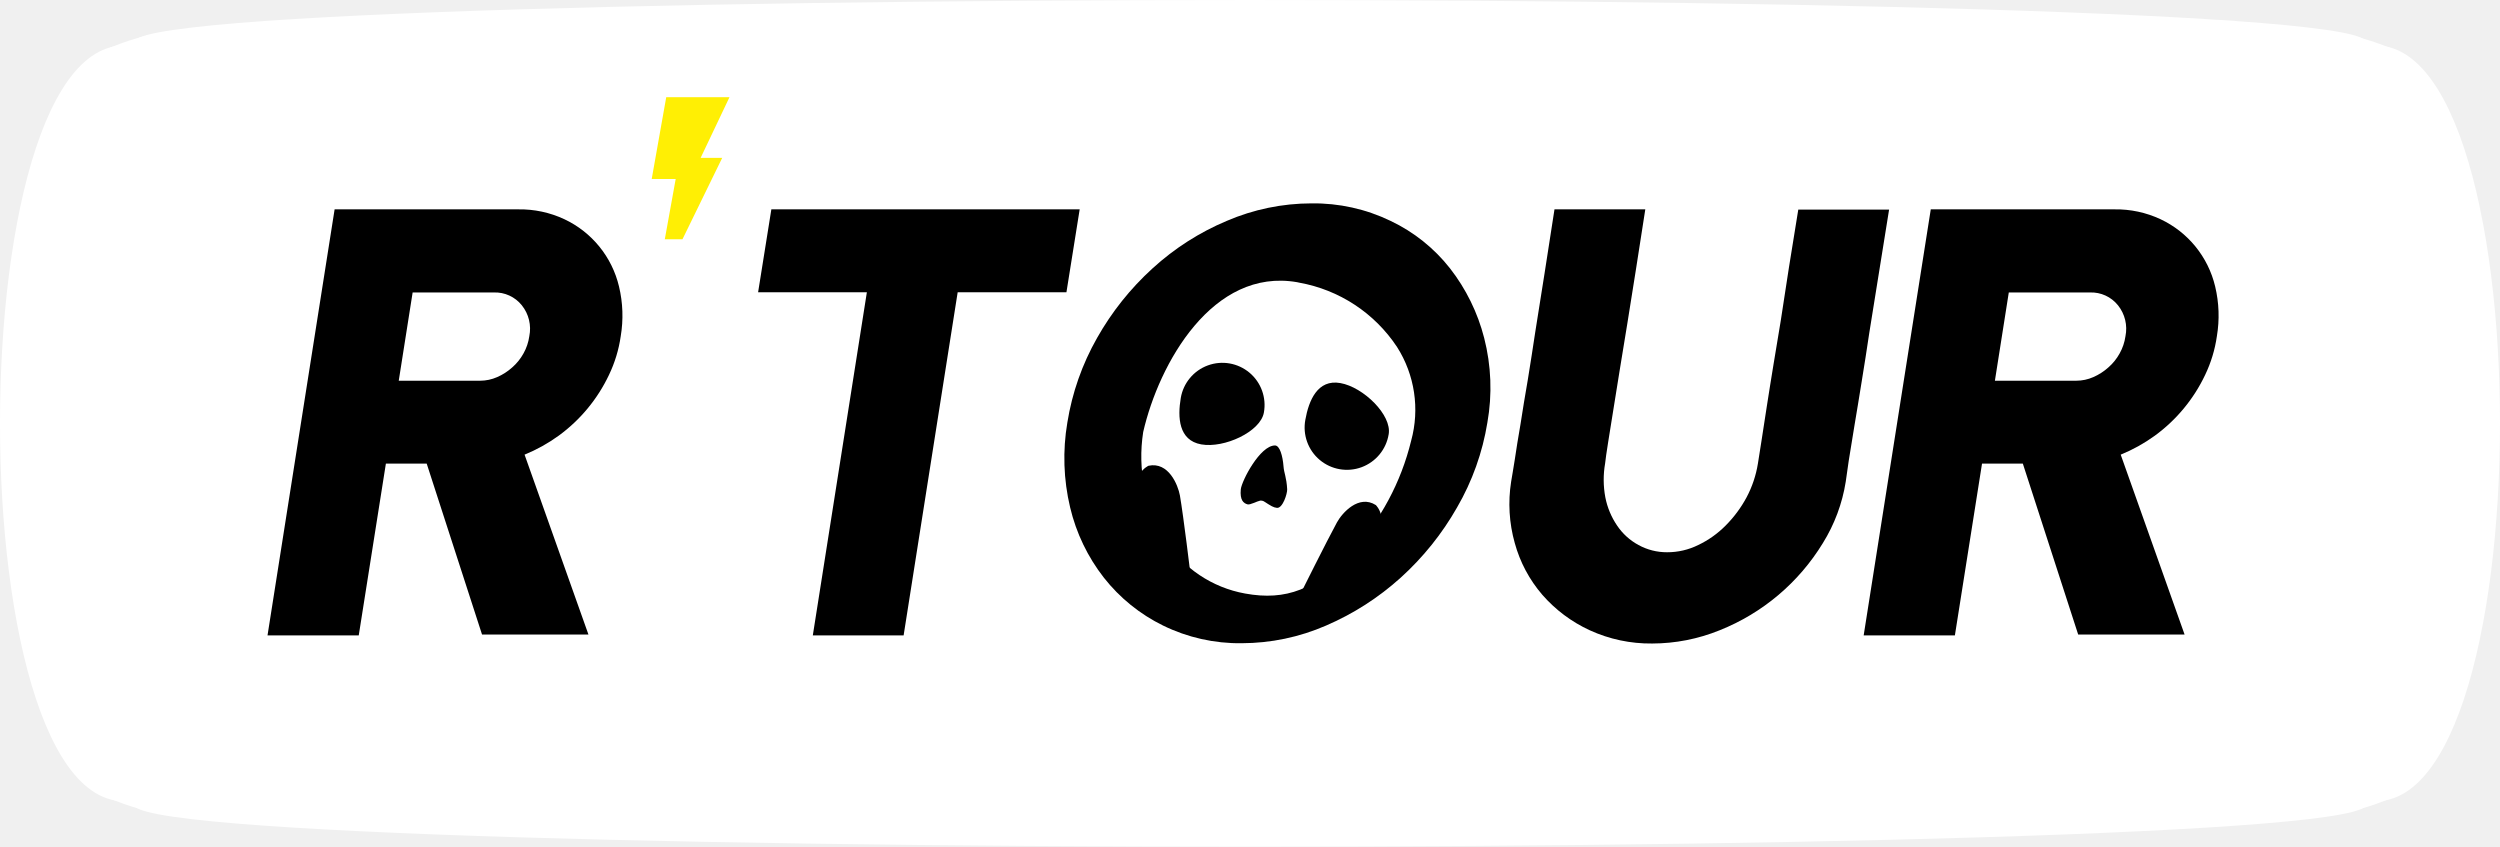
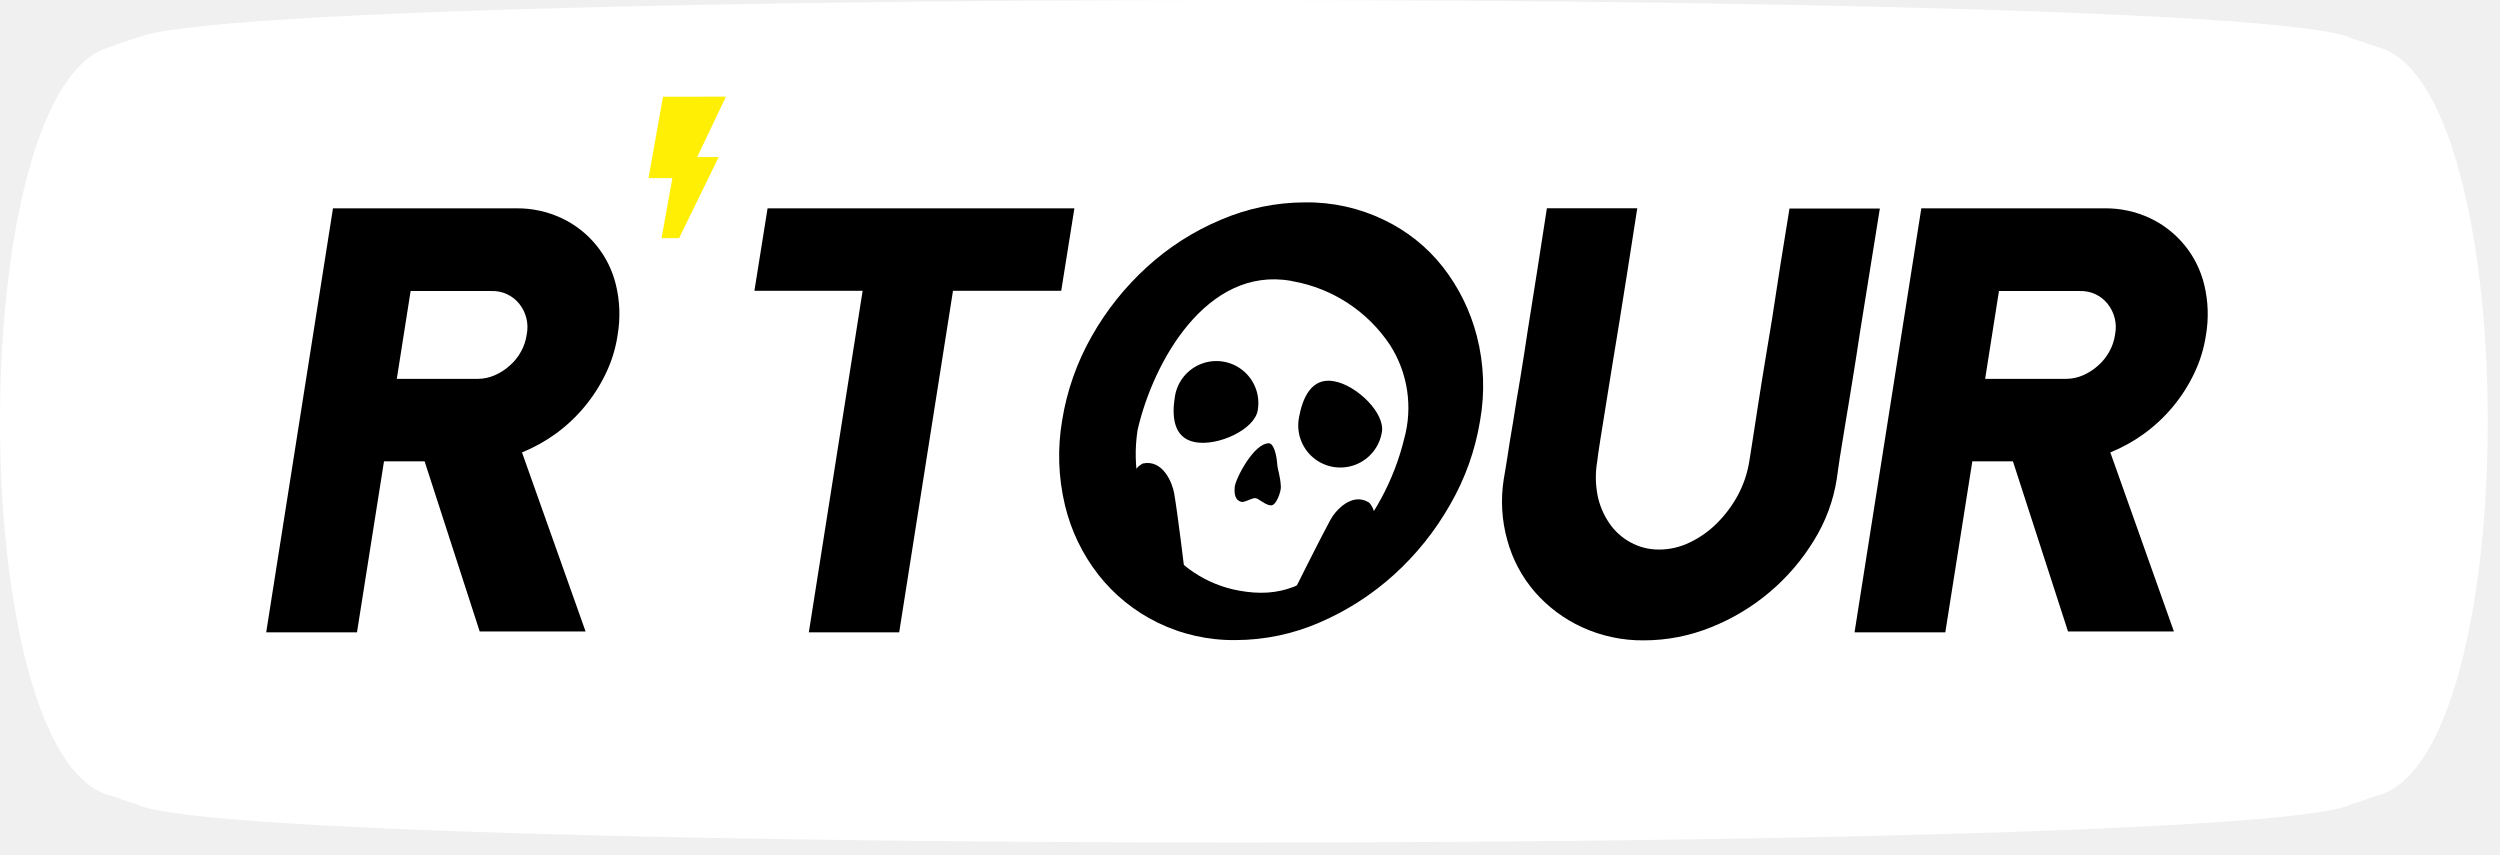
- <svg xmlns="http://www.w3.org/2000/svg" width="198.026" height="67.066" viewBox="0 0 198.026 67.066">
-   <g id="Groupe_23" data-name="Groupe 23" transform="translate(-114 -135)">
-     <g id="Groupe_3" data-name="Groupe 3" transform="translate(114 135)">
-       <g id="Groupe_2" data-name="Groupe 2" transform="translate(0 0)">
-         <g id="Groupe_1" data-name="Groupe 1">
-           <path id="Tracé_1" data-name="Tracé 1" d="M186.6,64.22c15.233,5.162-190.409,5.162-175.177,0C-3.808,69.382-3.808-.266,11.425,4.9-3.808-.266,201.834-.266,186.6,4.9,201.834-.266,201.834,69.382,186.6,64.22Z" transform="translate(0 -1.025)" fill="#fff" />
-         </g>
-         <path id="Tracé_2" data-name="Tracé 2" d="M45.3,17.893A18.781,18.781,0,0,1,50.5,16.2l-1.168,2.3Z" transform="translate(-37.633 -13.632)" fill="#fff" />
-         <path id="Tracé_3" data-name="Tracé 3" d="M46.3,368.662a19.81,19.81,0,0,0,5.365,1.693L49.99,367.9Z" transform="translate(-38.464 -305.805)" fill="#fff" />
-         <path id="Tracé_4" data-name="Tracé 4" d="M1097.365,368.662a19.811,19.811,0,0,1-5.365,1.693l1.676-2.454Z" transform="translate(-907.176 -305.805)" fill="#fff" />
-         <path id="Tracé_5" data-name="Tracé 5" d="M1098.365,17.893A19.808,19.808,0,0,0,1093,16.2l1.675,2.454Z" transform="translate(-908.007 -13.632)" fill="#fff" />
-       </g>
-     </g>
-     <g id="Groupe_10" data-name="Groupe 10" transform="translate(135.19 142.697)">
-       <path id="Tracé_6" data-name="Tracé 6" d="M900.177,109.054a10.553,10.553,0,0,1-.931,3.063,12.672,12.672,0,0,1-3.978,4.807,12.938,12.938,0,0,1-2.708,1.506l5.061,14.251h-8.429l-4.384-13.54h-3.233l-2.15,13.608H872.2L877.515,99H892.07a8.3,8.3,0,0,1,3.639.779,7.905,7.905,0,0,1,4.333,5.331A9.879,9.879,0,0,1,900.177,109.054Zm-11.137,3.52a3.352,3.352,0,0,0,1.354-.288,4.42,4.42,0,0,0,1.185-.762,4.073,4.073,0,0,0,.9-1.117,3.887,3.887,0,0,0,.457-1.354,2.97,2.97,0,0,0-.592-2.454,2.716,2.716,0,0,0-2.217-1.016h-6.432l-1.1,6.99Z" transform="translate(-745.768 -90.114)" />
-       <path id="Tracé_7" data-name="Tracé 7" d="M726.077,119.141c.068-.406.152-1.016.288-1.828.118-.812.271-1.726.423-2.742s.339-2.116.525-3.284.389-2.336.575-3.47c.406-2.691.863-5.636,1.388-8.8h7.193q-.863,5.382-1.574,9.8c-.186,1.269-.389,2.539-.592,3.791s-.389,2.42-.575,3.5c-.169,1.083-.322,2.014-.457,2.81-.118.8-.2,1.354-.237,1.659a13.077,13.077,0,0,1-1.811,4.858,16.921,16.921,0,0,1-8.175,6.906,14.266,14.266,0,0,1-5.348,1.049,11.544,11.544,0,0,1-4.942-1.049,11.183,11.183,0,0,1-3.757-2.81,10.522,10.522,0,0,1-2.183-4.1,11.393,11.393,0,0,1-.288-4.858c.068-.355.152-.931.288-1.743.119-.812.271-1.76.457-2.827.169-1.083.355-2.251.575-3.5.2-1.252.406-2.522.592-3.791.474-2.945.982-6.195,1.523-9.715h7.193q-.762,4.951-1.422,9.038c-.186,1.168-.389,2.353-.576,3.52s-.372,2.268-.525,3.267-.3,1.879-.423,2.64-.2,1.32-.237,1.659a7.548,7.548,0,0,0,.017,2.691,6.01,6.01,0,0,0,.931,2.234,4.775,4.775,0,0,0,1.693,1.54,4.654,4.654,0,0,0,2.268.575,5.513,5.513,0,0,0,2.471-.575,7.679,7.679,0,0,0,2.166-1.54,9.585,9.585,0,0,0,1.659-2.234A8.6,8.6,0,0,0,726.077,119.141Z" transform="translate(-608.023 -90.114)" />
-       <g id="Groupe_9" data-name="Groupe 9" transform="translate(0 8.412)">
-         <path id="Tracé_8" data-name="Tracé 8" d="M153.177,109.054a10.545,10.545,0,0,1-.931,3.063,12.67,12.67,0,0,1-3.977,4.807,12.941,12.941,0,0,1-2.708,1.506l5.061,14.251h-8.429l-4.384-13.54h-3.233l-2.15,13.608H125.2L130.515,99H145.07a8.3,8.3,0,0,1,3.639.779,7.905,7.905,0,0,1,4.333,5.331A9.881,9.881,0,0,1,153.177,109.054Zm-11.137,3.52a3.352,3.352,0,0,0,1.354-.288,4.422,4.422,0,0,0,1.185-.762,4.076,4.076,0,0,0,.9-1.117,3.887,3.887,0,0,0,.457-1.354,2.97,2.97,0,0,0-.592-2.454,2.716,2.716,0,0,0-2.217-1.016h-6.432l-1.1,6.99Z" transform="translate(-125.2 -98.526)" />
-         <path id="Tracé_9" data-name="Tracé 9" d="M355.849,99h24.423l-1.049,6.567h-8.615l-4.282,27.182h-7.193l4.282-27.182H354.8Z" transform="translate(-315.94 -98.526)" />
-         <g id="Groupe_8" data-name="Groupe 8" transform="translate(63.116)">
-           <path id="Tracé_10" data-name="Tracé 10" d="M517.692,96.2a13.991,13.991,0,0,1,6.262,1.388,13.163,13.163,0,0,1,4.705,3.757,15.028,15.028,0,0,1,2.708,5.518,15.833,15.833,0,0,1,.254,6.7,19.654,19.654,0,0,1-2.4,6.719,22.46,22.46,0,0,1-4.468,5.568,21.478,21.478,0,0,1-5.907,3.791,16.806,16.806,0,0,1-6.686,1.4,13.753,13.753,0,0,1-6.228-1.4,13.529,13.529,0,0,1-4.688-3.791,14.445,14.445,0,0,1-2.674-5.568,16.832,16.832,0,0,1-.22-6.719,19.912,19.912,0,0,1,2.353-6.7,22.184,22.184,0,0,1,4.4-5.518,20.448,20.448,0,0,1,5.873-3.757A17.067,17.067,0,0,1,517.692,96.2Zm-4.384,27.656a9.4,9.4,0,0,0,3.808-.812,11.554,11.554,0,0,0,3.351-2.217,13.111,13.111,0,0,0,2.539-3.267,12.189,12.189,0,0,0,1.388-3.994,10.66,10.66,0,0,0-.1-4.028,8.24,8.24,0,0,0-1.506-3.284,7.837,7.837,0,0,0-2.657-2.217,7.734,7.734,0,0,0-3.554-.812,9.317,9.317,0,0,0-3.791.812,11.7,11.7,0,0,0-3.334,2.217,13.2,13.2,0,0,0-2.539,3.284,12.373,12.373,0,0,0-1.388,4.028,10.472,10.472,0,0,0,.1,3.994,8.389,8.389,0,0,0,1.506,3.267,7.78,7.78,0,0,0,2.64,2.217A7.664,7.664,0,0,0,513.308,123.856Z" transform="translate(-498.111 -96.2)" />
-           <g id="Groupe_7" data-name="Groupe 7" transform="translate(5.692 6.125)">
-             <g id="Groupe_4" data-name="Groupe 4">
-               <path id="Tracé_11" data-name="Tracé 11" d="M546.418,132.544c-.051-.017-.1-.017-.152-.034-6.7-1.168-10.951,6.432-12.2,11.865a12.529,12.529,0,0,0,1.726,8.53,9.525,9.525,0,0,0,6.347,4.265c3.25.592,5.6-.322,8.429-3.3a19.9,19.9,0,0,0,4.722-8.8,9.267,9.267,0,0,0-1.117-7.43A11.772,11.772,0,0,0,546.418,132.544Z" transform="translate(-533.511 -132.39)" fill="#fff" />
-               <path id="Tracé_12" data-name="Tracé 12" d="M536.049,227.466s-.559-4.654-.846-6.313c-.152-.829-.9-2.691-2.488-2.353,0,0-1.608.711-.694,3.047l1.676,3.436Z" transform="translate(-531.74 -204.141)" />
-               <path id="Tracé_13" data-name="Tracé 13" d="M608.6,243.158s2.082-4.181,2.894-5.67c.406-.745,1.726-2.234,3.08-1.371,0,0,1.253,1.2-.372,3.1l-2.708,2.674Z" transform="translate(-595.591 -218.344)" />
-             </g>
-             <g id="Groupe_6" data-name="Groupe 6" transform="translate(3.423 6.529)">
-               <g id="Groupe_5" data-name="Groupe 5">
-                 <path id="Tracé_14" data-name="Tracé 14" d="M558.654,174.882c-.271,1.523-3.148,2.843-4.959,2.522s-1.879-2.166-1.625-3.673a3.342,3.342,0,1,1,6.584,1.151Z" transform="translate(-551.962 -170.966)" />
-                 <path id="Tracé_15" data-name="Tracé 15" d="M617.31,184.169c.271-1.523-2-3.74-3.825-4.062-1.811-.322-2.505,1.388-2.776,2.911a3.35,3.35,0,1,0,6.6,1.151Z" transform="translate(-600.734 -178.527)" />
-               </g>
-             </g>
-             <path id="Tracé_16" data-name="Tracé 16" d="M583.338,209.5c.372,0,.609.8.677,1.676.034.491.237.846.288,1.794.017.339-.355,1.523-.812,1.473-.288-.034-.44-.135-1.049-.525a.488.488,0,0,0-.271-.051c-.254.051-.812.355-1,.3-.322-.085-.626-.322-.542-1.2C580.714,212.276,582.153,209.5,583.338,209.5Z" transform="translate(-572.343 -196.449)" />
-           </g>
-         </g>
-       </g>
-       <path id="Tracé_17" data-name="Tracé 17" d="M311.161,46.5l-2.285,4.807h1.709l-3.148,6.449h-1.4l.863-4.773H305l1.151-6.482Z" transform="translate(-274.568 -46.5)" fill="#ffef04" />
+ <svg xmlns="http://www.w3.org/2000/svg" width="199px" height="68px" viewBox="0 0 199 68" version="1.1">
+   <defs />
+   <g id="Page-1" stroke="none" stroke-width="1" fill="none" fill-rule="evenodd">
+     <g id="logo" fill-rule="nonzero">
+       <path d="M186.6,63.195 C201.833,68.357 -3.809,68.357 11.423,63.195 C-3.808,68.357 -3.808,-1.291 11.425,3.875 C-3.808,-1.291 201.834,-1.291 186.6,3.875 C201.834,-1.291 201.834,68.357 186.6,63.195 Z" id="Tracé_1" fill="#FFFFFF" />
+       <path d="M7.667,4.262 C9.308,3.447 11.06,2.877 12.867,2.569 L11.699,4.869 L7.667,4.262 Z" id="Tracé_2" fill="#FFFFFF" />
+       <path d="M7.836,62.857 C9.535,63.674 11.341,64.244 13.201,64.55 L11.526,62.095 L7.836,62.857 Z" id="Tracé_3" fill="#FFFFFF" />
+       <path d="M190.188,62.857 C188.489,63.674 186.683,64.244 184.823,64.55 L186.499,62.096 L190.188,62.857 Z" id="Tracé_4" fill="#FFFFFF" />
+       <path d="M190.358,4.262 C188.659,3.445 186.853,2.875 184.993,2.569 L186.668,5.023 L190.358,4.262 Z" id="Tracé_5" fill="#FFFFFF" />
+       <path d="M175.599,26.637 C175.446,27.699 175.132,28.732 174.668,29.7 C173.763,31.609 172.396,33.261 170.69,34.507 C169.851,35.116 168.942,35.621 167.982,36.013 L173.043,50.264 L164.614,50.264 L160.23,36.724 L156.997,36.724 L154.847,50.332 L147.622,50.332 L152.937,16.583 L167.492,16.583 C168.748,16.564 169.993,16.83 171.131,17.362 C173.312,18.386 174.908,20.348 175.464,22.693 C175.774,23.985 175.82,25.327 175.599,26.637 Z M164.462,30.157 C164.928,30.156 165.39,30.058 165.816,29.869 C166.249,29.68 166.649,29.423 167.001,29.107 C167.365,28.791 167.669,28.413 167.901,27.99 C168.136,27.571 168.291,27.112 168.358,26.636 C168.535,25.771 168.318,24.871 167.766,24.182 C167.229,23.512 166.407,23.135 165.549,23.166 L159.117,23.166 L158.017,30.156 L164.462,30.157 Z" id="Tracé_6" fill="#000000" />
+       <path d="M139.244,36.724 C139.312,36.318 139.396,35.708 139.532,34.896 C139.65,34.084 139.803,33.17 139.955,32.154 C140.107,31.138 140.294,30.038 140.48,28.87 C140.666,27.702 140.869,26.534 141.055,25.4 C141.461,22.709 141.918,19.764 142.443,16.6 L149.636,16.6 C149.061,20.188 148.536,23.455 148.062,26.4 C147.876,27.669 147.673,28.939 147.47,30.191 C147.267,31.443 147.081,32.611 146.895,33.691 C146.726,34.774 146.573,35.705 146.438,36.501 C146.32,37.301 146.238,37.855 146.201,38.16 C145.928,39.884 145.312,41.536 144.39,43.018 C142.484,46.144 139.615,48.567 136.215,49.924 C134.516,50.614 132.701,50.97 130.867,50.973 C129.162,50.993 127.475,50.634 125.925,49.924 C124.488,49.264 123.208,48.306 122.168,47.114 C121.144,45.927 120.398,44.526 119.985,43.014 C119.54,41.434 119.442,39.777 119.697,38.156 C119.765,37.801 119.849,37.225 119.985,36.413 C120.104,35.601 120.256,34.653 120.442,33.586 C120.611,32.503 120.797,31.335 121.017,30.086 C121.217,28.834 121.423,27.564 121.609,26.295 C122.083,23.35 122.591,20.1 123.132,16.58 L130.325,16.58 C129.817,19.881 129.343,22.893 128.903,25.618 C128.717,26.786 128.514,27.971 128.327,29.138 C128.14,30.305 127.955,31.406 127.802,32.405 C127.649,33.404 127.502,34.284 127.379,35.045 C127.256,35.806 127.179,36.365 127.142,36.704 C126.986,37.595 126.992,38.506 127.159,39.395 C127.315,40.195 127.631,40.955 128.09,41.629 C128.521,42.272 129.102,42.8 129.783,43.169 C130.478,43.551 131.258,43.749 132.051,43.744 C132.908,43.747 133.754,43.55 134.522,43.169 C135.328,42.785 136.061,42.264 136.688,41.629 C137.347,40.969 137.906,40.216 138.347,39.395 C138.791,38.56 139.094,37.658 139.244,36.724 Z" id="Tracé_7" fill="#000000" />
+       <path d="M49.167,26.637 C49.014,27.699 48.7,28.732 48.236,29.7 C47.332,31.609 45.965,33.261 44.259,34.507 C43.42,35.116 42.511,35.621 41.551,36.013 L46.612,50.264 L38.183,50.264 L33.799,36.724 L30.566,36.724 L28.416,50.332 L21.19,50.332 L26.505,16.583 L41.06,16.583 C42.316,16.564 43.561,16.83 44.699,17.362 C46.88,18.386 48.476,20.348 49.032,22.693 C49.342,23.985 49.388,25.327 49.167,26.637 Z M38.03,30.157 C38.496,30.156 38.958,30.058 39.384,29.869 C39.817,29.68 40.217,29.423 40.569,29.107 C40.933,28.791 41.237,28.413 41.469,27.99 C41.704,27.571 41.859,27.112 41.926,26.636 C42.103,25.771 41.886,24.871 41.334,24.182 C40.797,23.512 39.975,23.135 39.117,23.166 L32.685,23.166 L31.585,30.156 L38.03,30.157 Z" id="Tracé_8" fill="#000000" />
+       <polygon id="Tracé_9" fill="#000000" points="61.099 16.583 85.522 16.583 84.473 23.15 75.858 23.15 71.576 50.332 64.383 50.332 68.665 23.15 60.05 23.15" />
+       <path d="M103.887,16.109 C106.054,16.081 108.197,16.556 110.149,17.497 C111.987,18.369 113.597,19.655 114.854,21.254 C116.127,22.887 117.049,24.766 117.562,26.772 C118.124,28.962 118.211,31.246 117.816,33.472 C117.433,35.839 116.619,38.117 115.416,40.191 C114.233,42.273 112.725,44.153 110.948,45.759 C109.2,47.338 107.205,48.619 105.041,49.55 C102.932,50.469 100.656,50.946 98.355,50.95 C96.198,50.978 94.064,50.499 92.127,49.55 C90.299,48.655 88.697,47.359 87.439,45.759 C86.157,44.118 85.244,42.218 84.765,40.191 C84.241,37.989 84.166,35.704 84.545,33.472 C84.922,31.116 85.719,28.846 86.898,26.772 C88.061,24.71 89.546,22.847 91.298,21.254 C93.026,19.675 95.013,18.404 97.171,17.497 C99.293,16.585 101.577,16.112 103.887,16.109 Z M99.503,43.765 C100.815,43.763 102.112,43.486 103.311,42.953 C104.549,42.415 105.683,41.665 106.662,40.736 C107.676,39.788 108.533,38.686 109.201,37.469 C109.893,36.229 110.363,34.877 110.589,33.475 C110.812,32.138 110.778,30.771 110.489,29.447 C110.236,28.254 109.722,27.133 108.983,26.163 C108.274,25.235 107.366,24.478 106.326,23.946 C105.223,23.396 104.004,23.118 102.772,23.134 C101.465,23.136 100.174,23.413 98.981,23.946 C97.751,24.488 96.623,25.238 95.647,26.163 C94.633,27.117 93.776,28.225 93.108,29.447 C92.416,30.699 91.946,32.062 91.72,33.475 C91.497,34.8 91.531,36.156 91.82,37.469 C92.08,38.654 92.594,39.769 93.326,40.736 C94.029,41.663 94.931,42.421 95.966,42.953 C97.063,43.503 98.276,43.781 99.503,43.765 Z" id="Tracé_10" fill="#000000" />
+       <path d="M102.905,22.388 C102.854,22.371 102.805,22.371 102.753,22.354 C96.053,21.186 91.802,28.786 90.553,34.219 C90.091,37.177 90.703,40.203 92.279,42.749 C93.706,44.995 96.007,46.541 98.626,47.014 C101.876,47.606 104.226,46.692 107.055,43.714 C109.351,41.23 110.977,38.201 111.777,34.914 C112.47,32.391 112.065,29.692 110.66,27.484 C108.882,24.795 106.079,22.953 102.905,22.388 Z" id="Tracé_11" fill="#FFFFFF" />
+       <path d="M94.307,45.559 C94.307,45.559 93.748,40.905 93.461,39.246 C93.309,38.417 92.561,36.555 90.973,36.893 C90.973,36.893 89.365,37.604 90.279,39.94 L91.955,43.376 L94.307,45.559 Z" id="Tracé_12" fill="#000000" />
+       <path d="M103.007,47.048 C103.007,47.048 105.089,42.867 105.901,41.378 C106.307,40.633 107.627,39.144 108.981,40.007 C108.981,40.007 110.234,41.207 108.609,43.107 L105.901,45.781 L103.007,47.048 Z" id="Tracé_13" fill="#000000" />
+       <path d="M100.112,32.679 C99.841,34.202 96.964,35.522 95.153,35.201 C93.342,34.88 93.274,33.035 93.528,31.528 C93.727,30.345 94.544,29.36 95.669,28.945 C96.795,28.531 98.056,28.751 98.974,29.523 C99.892,30.295 100.326,31.499 100.112,32.679 Z" id="Tracé_14" fill="#000000" />
+       <path d="M109.997,34.405 C110.268,32.882 107.997,30.665 106.172,30.343 C104.361,30.021 103.667,31.731 103.396,33.254 C103.176,34.439 103.61,35.651 104.532,36.428 C105.454,37.204 106.722,37.425 107.853,37.007 C108.983,36.588 109.802,35.595 109.996,34.405 L109.997,34.405 Z" id="Tracé_15" fill="#000000" />
+       <path d="M100.993,35.285 C101.365,35.285 101.602,36.085 101.67,36.961 C101.704,37.452 101.907,37.807 101.958,38.755 C101.975,39.094 101.603,40.278 101.146,40.228 C100.858,40.194 100.706,40.093 100.097,39.703 C100.013,39.66 99.919,39.643 99.826,39.652 C99.572,39.703 99.014,40.007 98.826,39.952 C98.504,39.867 98.2,39.63 98.284,38.752 C98.369,38.061 99.808,35.285 100.993,35.285 Z" id="Tracé_16" fill="#000000" />
+       <polygon id="Tracé_17" fill="#FFEF04" points="57.783 7.697 55.498 12.504 57.207 12.504 54.059 18.953 52.659 18.953 53.522 14.18 51.622 14.18 52.773 7.698" />
    </g>
  </g>
</svg>
